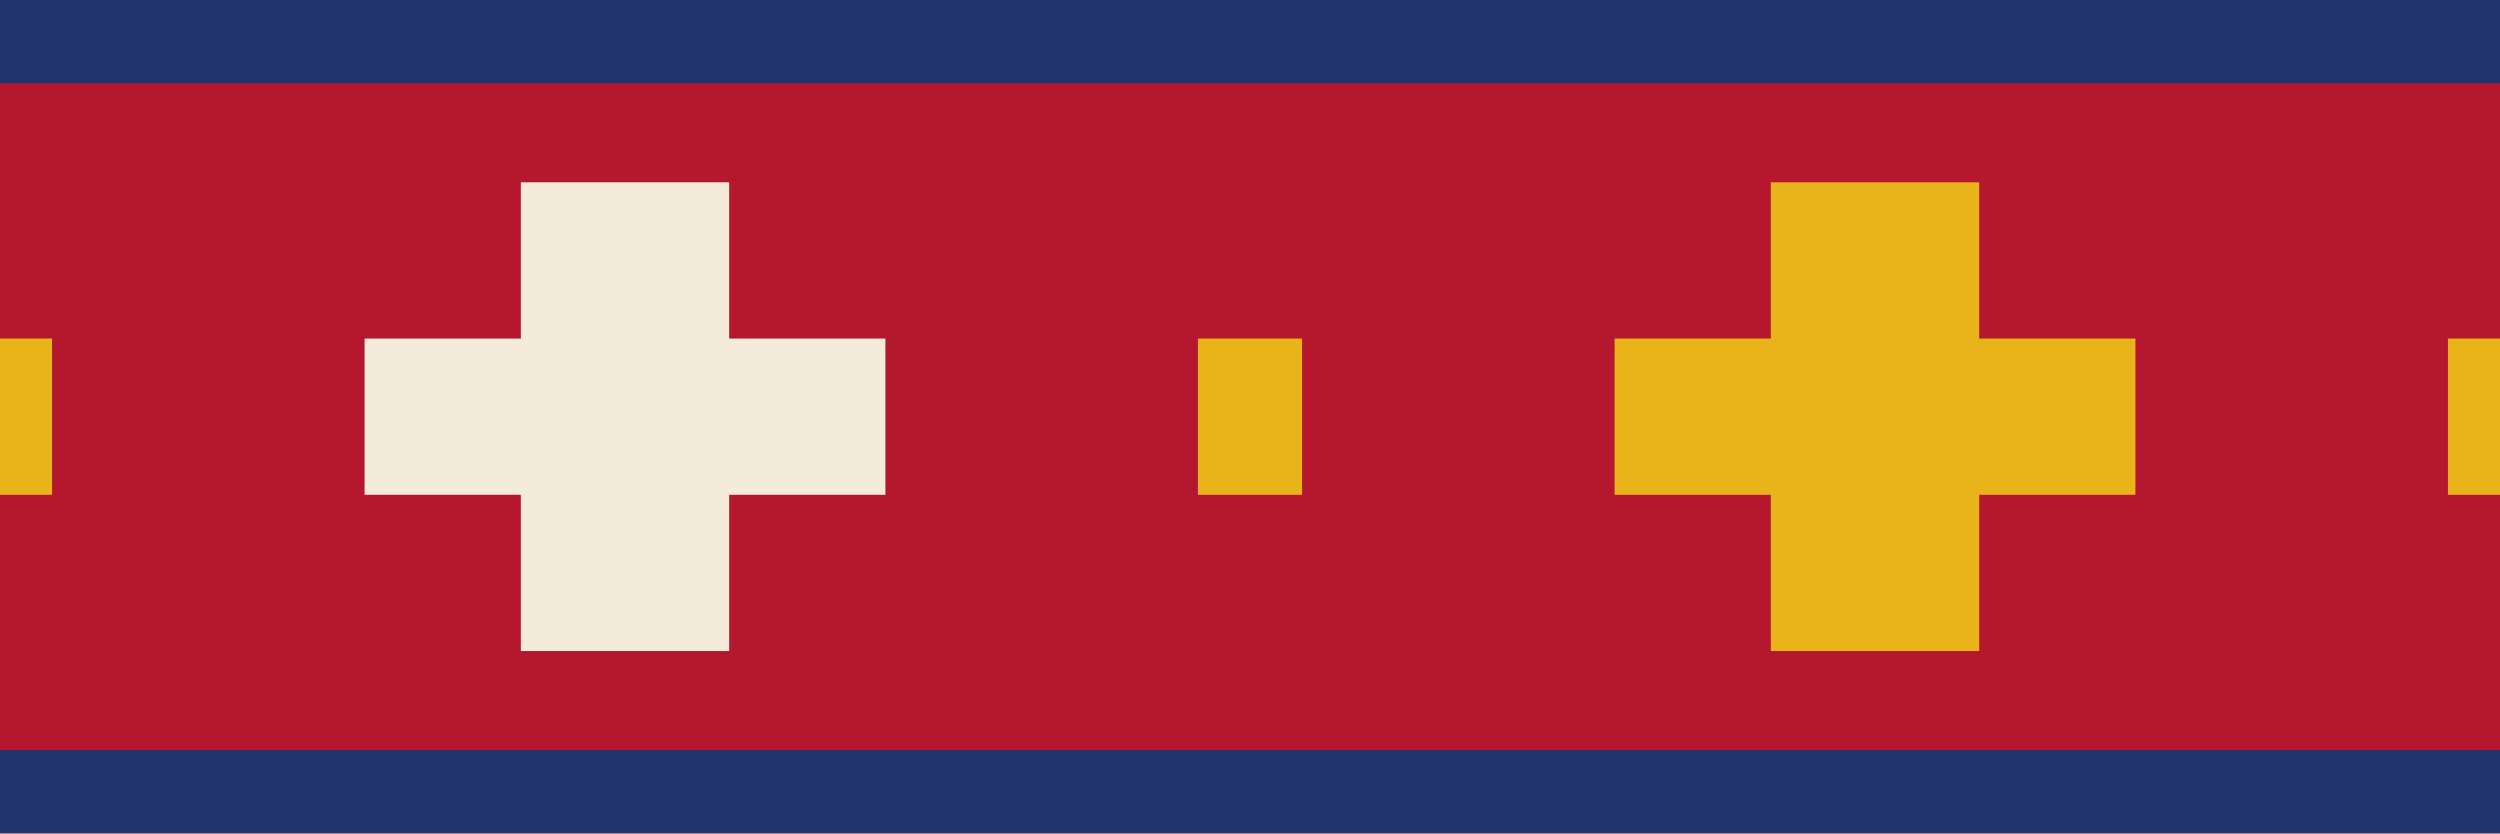
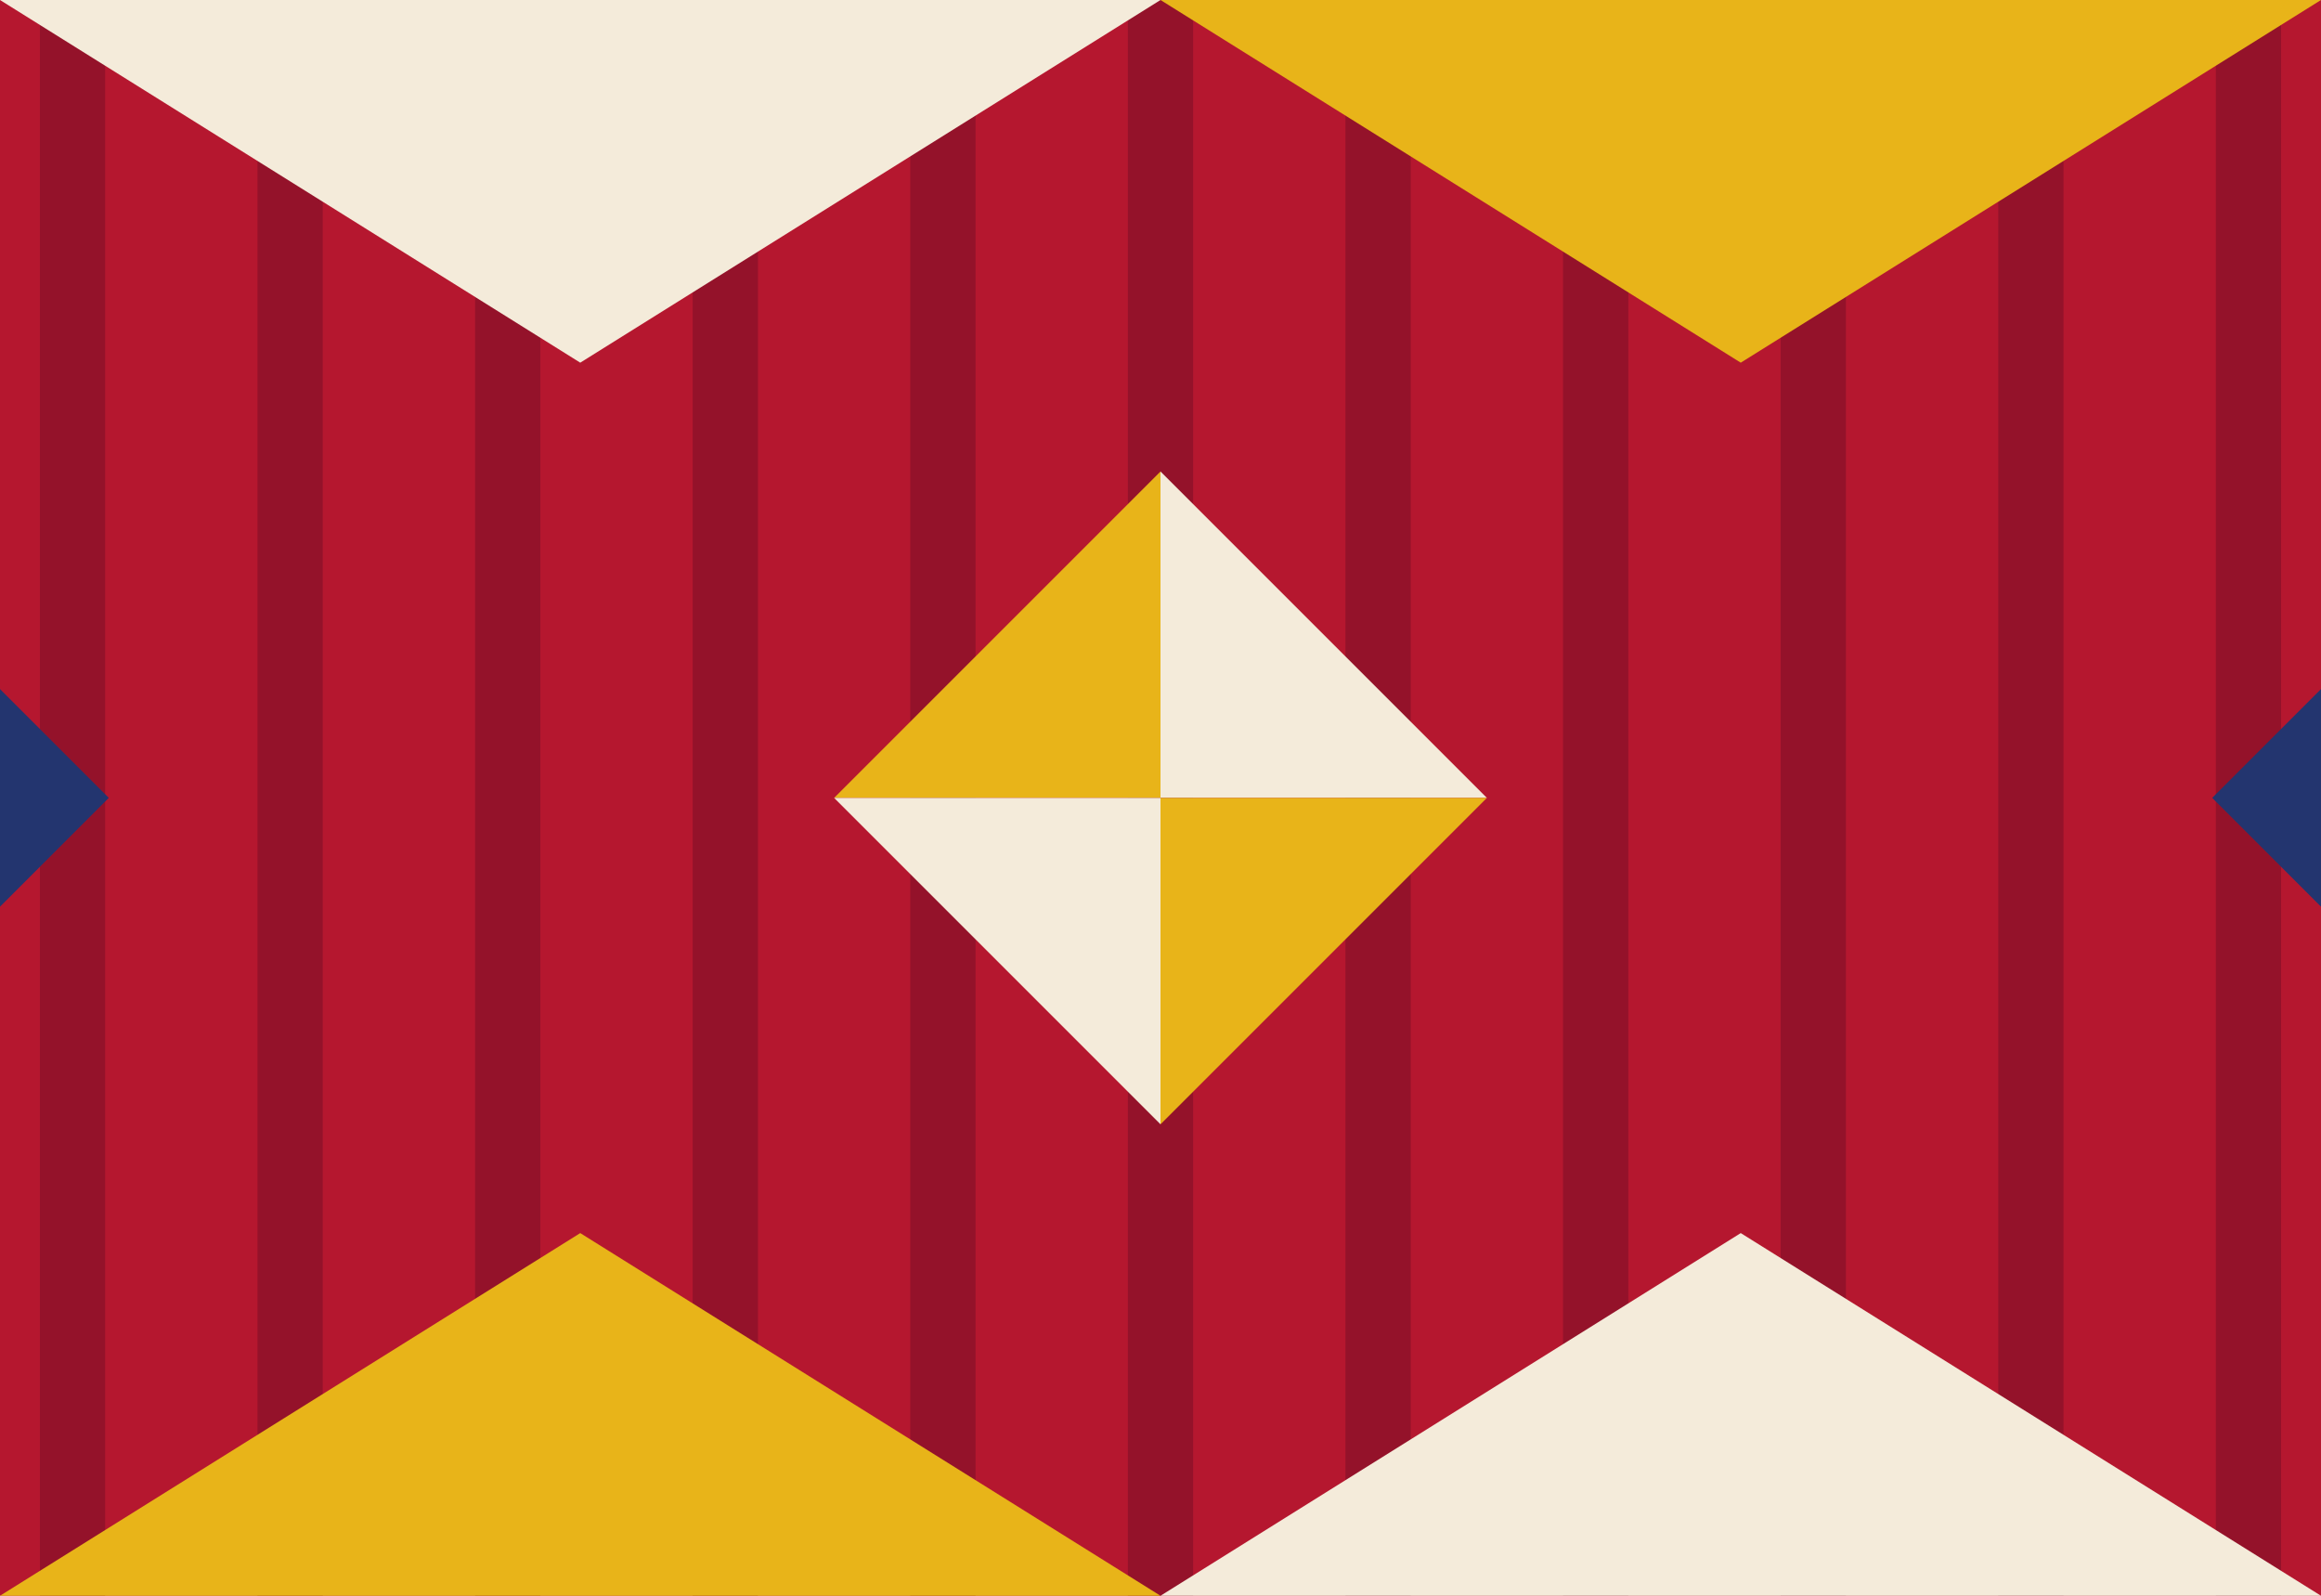
- <svg xmlns="http://www.w3.org/2000/svg" viewBox="0 0 48 16" aria-hidden="true">
-   <rect width="48" height="16" fill="#B5172F" />
-   <rect width="48" height="1.6" fill="#23356F" />
-   <rect y="14.4" width="48" height="1.6" fill="#23356F" />
-   <path d="M10 3.5h4v3h3v3h-3v3h-4v-3H7v-3h3z" fill="#F4EBDA" />
-   <path d="M34 3.5h4v3h3v3h-3v3h-4v-3h-3v-3h3z" fill="#E8B419" />
-   <path d="M23 6.5h2v3h-2zM47 6.5h1v3h-1zM0 6.5h1v3H0z" fill="#E8B419" />
+ <svg xmlns="http://www.w3.org/2000/svg" viewBox="0 0 32 22" aria-hidden="true">
+   <rect width="32" height="22" fill="#B5172F" />
+   <path d="M1 0v22M4 0v22M7 0v22M10 0v22M13 0v22M16 0v22M19 0v22M22 0v22M25 0v22M28 0v22M31 0v22" stroke="#94122A" stroke-width="0.9" />
+   <path d="M0 0 8 5 16 0z" fill="#F4EBDA" />
+   <path d="M16 0 24 5 32 0z" fill="#E8B419" />
+   <path d="M0 22 8 17 16 22z" fill="#E8B419" />
+   <path d="M16 22 24 17 32 22z" fill="#F4EBDA" />
+   <path d="M16 6.5 16 11 11.5 11z" fill="#E8B419" />
+   <path d="M16 6.5 20.5 11 16 11z" fill="#F4EBDA" />
+   <path d="M20.5 11 16 15.5 16 11z" fill="#E8B419" />
+   <path d="M11.5 11 16 15.5 16 11z" fill="#F4EBDA" />
+   <path d="M0 9.5 1.5 11 0 12.5zM32 9.5 30.5 11 32 12.5z" fill="#23356F" />
</svg>
